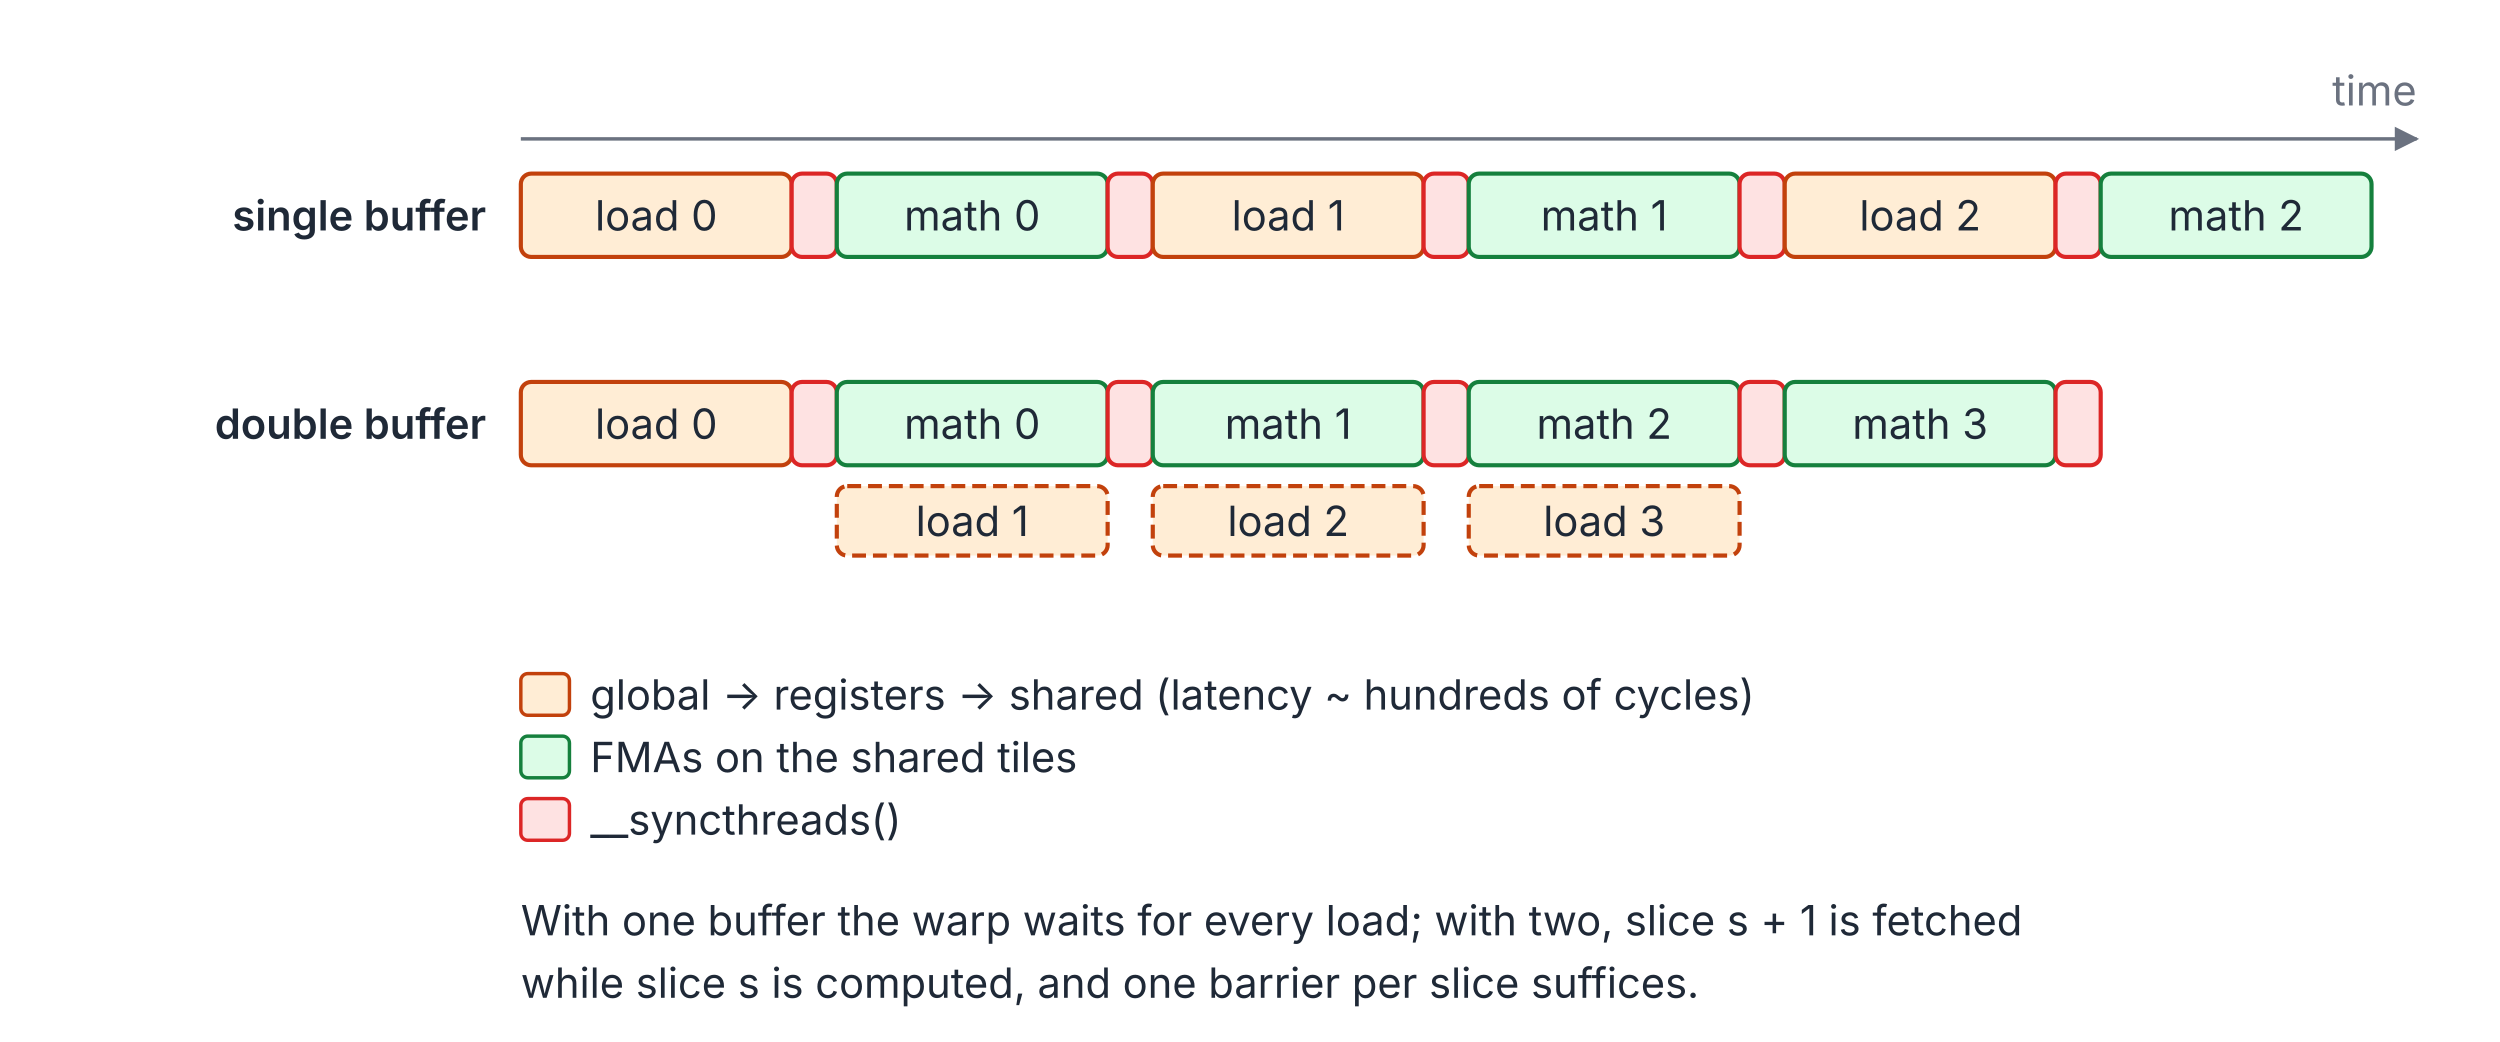
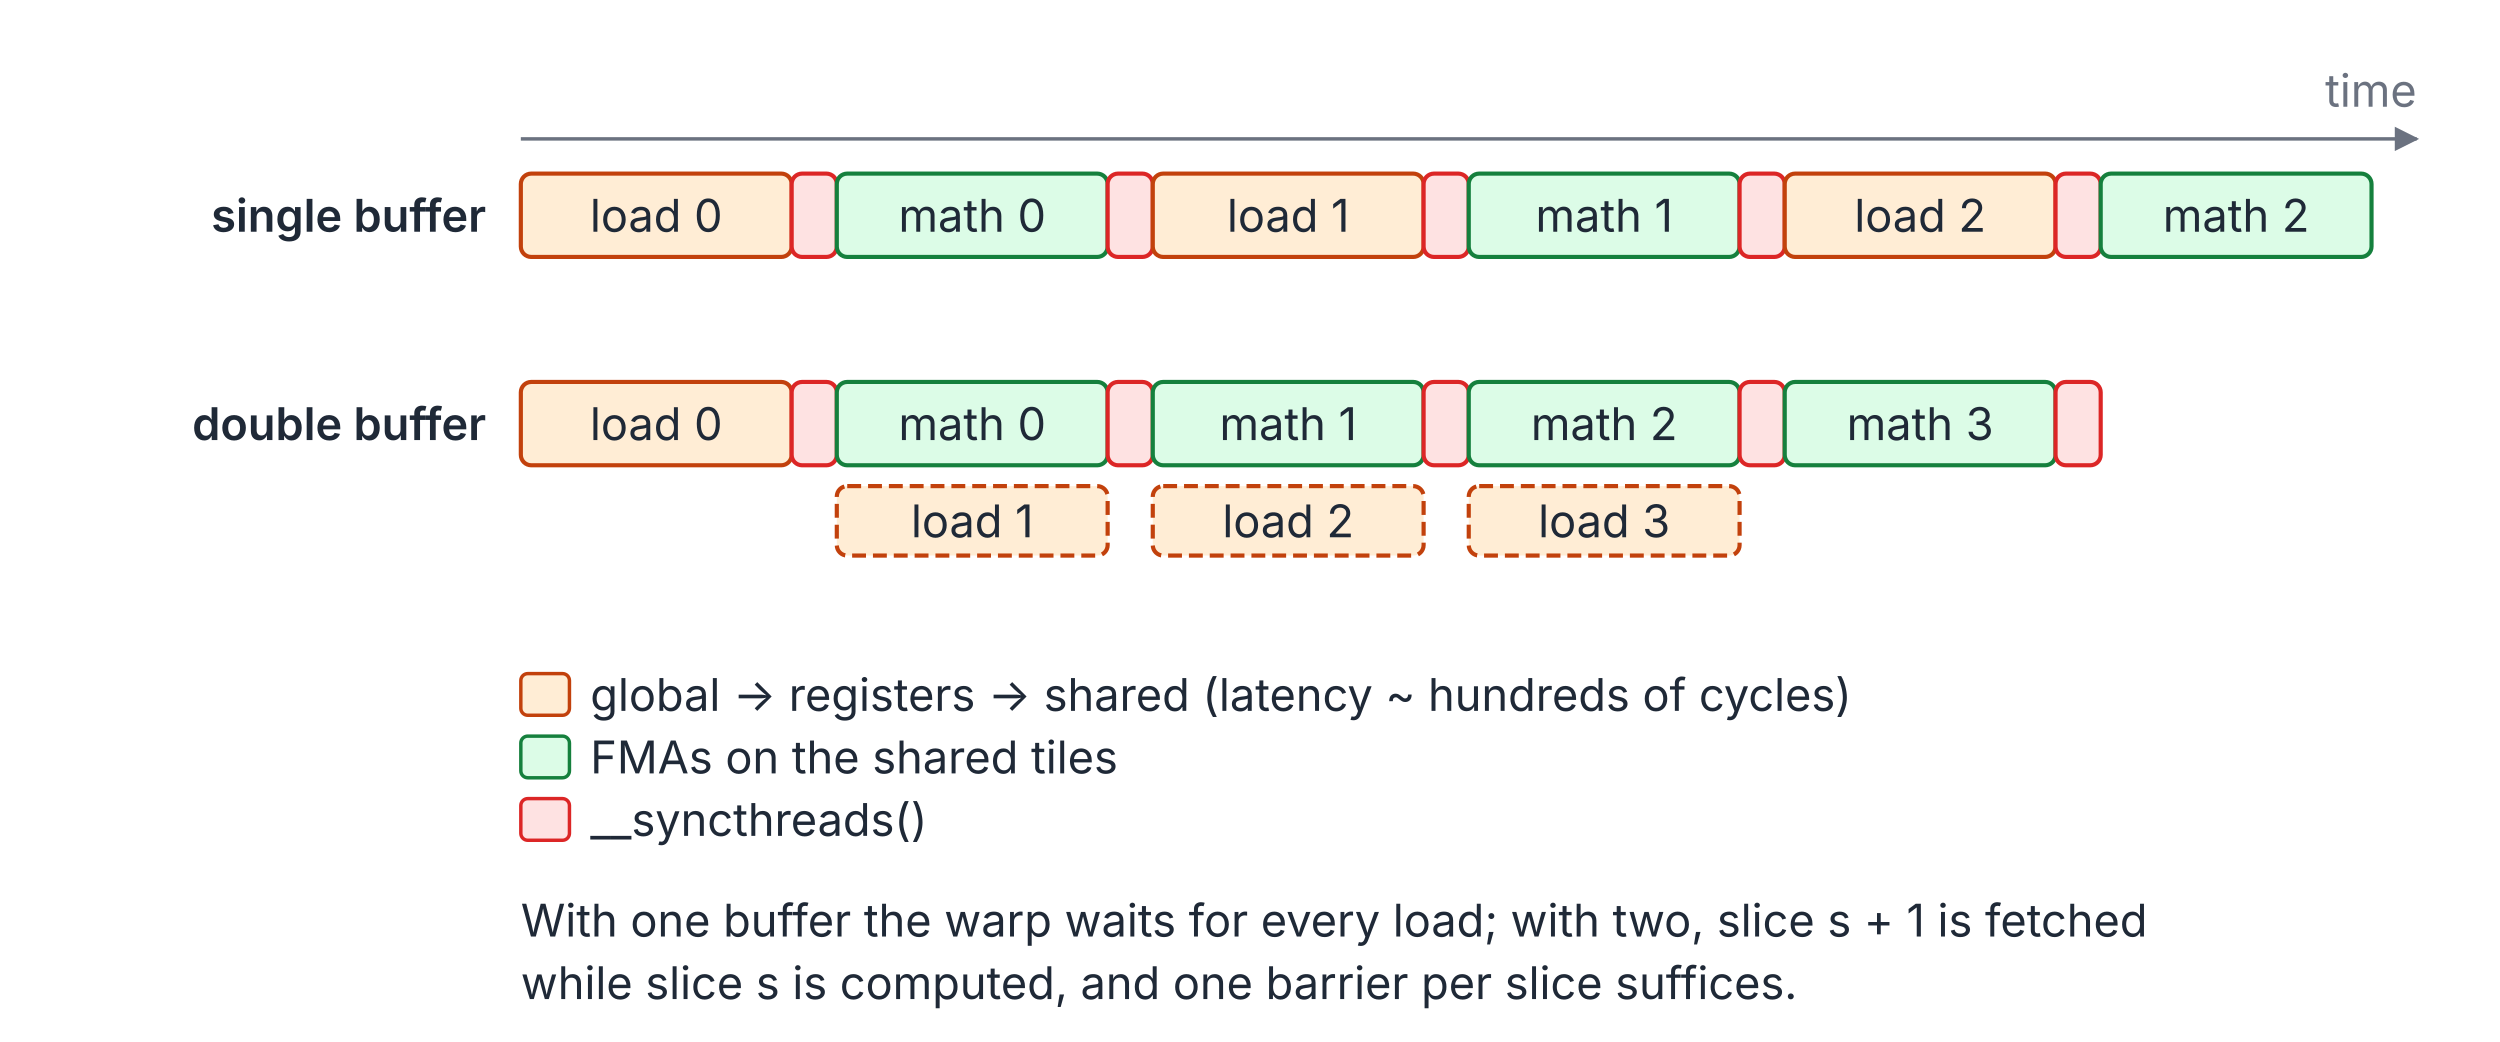
<svg xmlns="http://www.w3.org/2000/svg" viewBox="0 0 720 300" width="720" height="300" class="fig-svg" role="img">
-   <style>.fig-paper{fill:var(--fig-paper,#ffffff)}.fig-panel{fill:var(--fig-panel,#f8fafc)}.fig-none{fill:none}.s-ink{stroke:var(--fig-ink,#1f2937)}.t-ink{fill:var(--fig-ink,#1f2937)}.f-ink{fill:var(--fig-ink-soft,#f3f4f6)}.f-ink2{fill:var(--fig-ink-mid,#e5e7eb)}.k-ink{fill:var(--fig-ink,#1f2937)}.s-muted{stroke:var(--fig-muted,#6b7280)}.t-muted{fill:var(--fig-muted,#6b7280)}.f-muted{fill:var(--fig-muted-soft,#f9fafb)}.f-muted2{fill:var(--fig-muted-mid,#e5e7eb)}.k-muted{fill:var(--fig-muted,#6b7280)}.s-line{stroke:var(--fig-line,#9ca3af)}.t-line{fill:var(--fig-line,#9ca3af)}.f-line{fill:var(--fig-line-soft,#f3f4f6)}.f-line2{fill:var(--fig-line-mid,#d1d5db)}.k-line{fill:var(--fig-line,#9ca3af)}.s-a{stroke:var(--fig-a,#2563eb)}.t-a{fill:var(--fig-a,#2563eb)}.f-a{fill:var(--fig-a-soft,#dbeafe)}.f-a2{fill:var(--fig-a-mid,#93c5fd)}.k-a{fill:var(--fig-a,#2563eb)}.s-b{stroke:var(--fig-b,#c2410c)}.t-b{fill:var(--fig-b,#c2410c)}.f-b{fill:var(--fig-b-soft,#ffedd5)}.f-b2{fill:var(--fig-b-mid,#fdba74)}.k-b{fill:var(--fig-b,#c2410c)}.s-c{stroke:var(--fig-c,#15803d)}.t-c{fill:var(--fig-c,#15803d)}.f-c{fill:var(--fig-c-soft,#dcfce7)}.f-c2{fill:var(--fig-c-mid,#86efac)}.k-c{fill:var(--fig-c,#15803d)}.s-d{stroke:var(--fig-d,#7c3aed)}.t-d{fill:var(--fig-d,#7c3aed)}.f-d{fill:var(--fig-d-soft,#ede9fe)}.f-d2{fill:var(--fig-d-mid,#c4b5fd)}.k-d{fill:var(--fig-d,#7c3aed)}.s-hl{stroke:var(--fig-hl,#dc2626)}.t-hl{fill:var(--fig-hl,#dc2626)}.f-hl{fill:var(--fig-hl-soft,#fee2e2)}.f-hl2{fill:var(--fig-hl-mid,#fca5a5)}.k-hl{fill:var(--fig-hl,#dc2626)}.fig-txt{font-family:Inter,system-ui,-apple-system,'Segoe UI',sans-serif;font-size:14px}.fig-mono{font-family:'Ubuntu Mono',ui-monospace,Menlo,monospace;font-size:14px}.fig-small{font-size:12px}.fig-tiny{font-size:9.5px}.fig-big{font-size:16px}.fig-bold{font-weight:600}.fig-it{font-style:italic}</style>
+   <style>.fig-paper{fill:var(--fig-paper,#ffffff)}.fig-panel{fill:var(--fig-panel,#f8fafc)}.fig-none{fill:none}.s-ink{stroke:var(--fig-ink,#1f2937)}.t-ink{fill:var(--fig-ink,#1f2937)}.f-ink{fill:var(--fig-ink-soft,#f3f4f6)}.f-ink2{fill:var(--fig-ink-mid,#e5e7eb)}.k-ink{fill:var(--fig-ink,#1f2937)}.s-muted{stroke:var(--fig-muted,#6b7280)}.t-muted{fill:var(--fig-muted,#6b7280)}.f-muted{fill:var(--fig-muted-soft,#f9fafb)}.f-muted2{fill:var(--fig-muted-mid,#e5e7eb)}.k-muted{fill:var(--fig-muted,#6b7280)}.s-line{stroke:var(--fig-line,#9ca3af)}.t-line{fill:var(--fig-line,#9ca3af)}.f-line{fill:var(--fig-line-soft,#f3f4f6)}.f-line2{fill:var(--fig-line-mid,#d1d5db)}.k-line{fill:var(--fig-line,#9ca3af)}.s-a{stroke:var(--fig-a,#2563eb)}.t-a{fill:var(--fig-a,#2563eb)}.f-a{fill:var(--fig-a-soft,#dbeafe)}.f-a2{fill:var(--fig-a-mid,#93c5fd)}.k-a{fill:var(--fig-a,#2563eb)}.s-b{stroke:var(--fig-b,#c2410c)}.t-b{fill:var(--fig-b,#c2410c)}.f-b{fill:var(--fig-b-soft,#ffedd5)}.f-b2{fill:var(--fig-b-mid,#fdba74)}.k-b{fill:var(--fig-b,#c2410c)}.s-c{stroke:var(--fig-c,#15803d)}.t-c{fill:var(--fig-c,#15803d)}.f-c{fill:var(--fig-c-soft,#dcfce7)}.f-c2{fill:var(--fig-c-mid,#86efac)}.k-c{fill:var(--fig-c,#15803d)}.s-d{stroke:var(--fig-d,#7c3aed)}.t-d{fill:var(--fig-d,#7c3aed)}.f-d{fill:var(--fig-d-soft,#ede9fe)}.f-d2{fill:var(--fig-d-mid,#c4b5fd)}.k-d{fill:var(--fig-d,#7c3aed)}.s-hl{stroke:var(--fig-hl,#dc2626)}.t-hl{fill:var(--fig-hl,#dc2626)}.f-hl{fill:var(--fig-hl-soft,#fee2e2)}.f-hl2{fill:var(--fig-hl-mid,#fca5a5)}.k-hl{fill:var(--fig-hl,#dc2626)}.fig-txt{font-family:Inter,system-ui,-apple-system,'Segoe UI',sans-serif;font-size:15px}.fig-mono{font-family:'Ubuntu Mono',ui-monospace,Menlo,monospace;font-size:15px}.fig-small{font-size:13px}.fig-tiny{font-size:11px}.fig-big{font-size:17px}.fig-plate{fill:var(--fig-paper,#ffffff);fill-opacity:.92}.fig-bold{font-weight:600}.fig-it{font-style:italic}</style>
  <defs>
    <marker id="gemm-double-buffer-ah-ink" viewBox="0 0 10 10" refX="9" refY="5" markerWidth="7" markerHeight="7" orient="auto-start-reverse">
      <path d="M0,0 L10,5 L0,10 z" class="k-ink" />
    </marker>
    <marker id="gemm-double-buffer-ah-muted" viewBox="0 0 10 10" refX="9" refY="5" markerWidth="7" markerHeight="7" orient="auto-start-reverse">
      <path d="M0,0 L10,5 L0,10 z" class="k-muted" />
    </marker>
    <marker id="gemm-double-buffer-ah-a" viewBox="0 0 10 10" refX="9" refY="5" markerWidth="7" markerHeight="7" orient="auto-start-reverse">
      <path d="M0,0 L10,5 L0,10 z" class="k-a" />
    </marker>
    <marker id="gemm-double-buffer-ah-b" viewBox="0 0 10 10" refX="9" refY="5" markerWidth="7" markerHeight="7" orient="auto-start-reverse">
      <path d="M0,0 L10,5 L0,10 z" class="k-b" />
    </marker>
    <marker id="gemm-double-buffer-ah-c" viewBox="0 0 10 10" refX="9" refY="5" markerWidth="7" markerHeight="7" orient="auto-start-reverse">
      <path d="M0,0 L10,5 L0,10 z" class="k-c" />
    </marker>
    <marker id="gemm-double-buffer-ah-d" viewBox="0 0 10 10" refX="9" refY="5" markerWidth="7" markerHeight="7" orient="auto-start-reverse">
      <path d="M0,0 L10,5 L0,10 z" class="k-d" />
    </marker>
    <marker id="gemm-double-buffer-ah-hl" viewBox="0 0 10 10" refX="9" refY="5" markerWidth="7" markerHeight="7" orient="auto-start-reverse">
      <path d="M0,0 L10,5 L0,10 z" class="k-hl" />
    </marker>
  </defs>
  <rect x="0" y="0" width="720" height="300" class="fig-paper" />
  <text x="140" y="62" text-anchor="end" dominant-baseline="central" class="fig-txt t-ink fig-small fig-bold">single buffer</text>
  <rect x="150" y="50" width="78" height="24" rx="3" class="f-b s-b" stroke-width="1.2" />
  <text x="189" y="62" text-anchor="middle" dominant-baseline="central" class="fig-txt t-ink fig-small">load 0</text>
  <rect x="228" y="50" width="13" height="24" rx="3" class="f-hl s-hl" stroke-width="1.2" />
  <rect x="241" y="50" width="78" height="24" rx="3" class="f-c s-c" stroke-width="1.2" />
  <text x="280" y="62" text-anchor="middle" dominant-baseline="central" class="fig-txt t-ink fig-small">math 0</text>
  <rect x="319" y="50" width="13" height="24" rx="3" class="f-hl s-hl" stroke-width="1.2" />
  <rect x="332" y="50" width="78" height="24" rx="3" class="f-b s-b" stroke-width="1.2" />
  <text x="371" y="62" text-anchor="middle" dominant-baseline="central" class="fig-txt t-ink fig-small">load 1</text>
  <rect x="410" y="50" width="13" height="24" rx="3" class="f-hl s-hl" stroke-width="1.2" />
  <rect x="423" y="50" width="78" height="24" rx="3" class="f-c s-c" stroke-width="1.2" />
  <text x="462" y="62" text-anchor="middle" dominant-baseline="central" class="fig-txt t-ink fig-small">math 1</text>
  <rect x="501" y="50" width="13" height="24" rx="3" class="f-hl s-hl" stroke-width="1.2" />
  <rect x="514" y="50" width="78" height="24" rx="3" class="f-b s-b" stroke-width="1.2" />
  <text x="553" y="62" text-anchor="middle" dominant-baseline="central" class="fig-txt t-ink fig-small">load 2</text>
  <rect x="592" y="50" width="13" height="24" rx="3" class="f-hl s-hl" stroke-width="1.2" />
  <rect x="605" y="50" width="78" height="24" rx="3" class="f-c s-c" stroke-width="1.2" />
  <text x="644" y="62" text-anchor="middle" dominant-baseline="central" class="fig-txt t-ink fig-small">math 2</text>
  <text x="140" y="122" text-anchor="end" dominant-baseline="central" class="fig-txt t-ink fig-small fig-bold">double buffer</text>
  <rect x="150" y="110" width="78" height="24" rx="3" class="f-b s-b" stroke-width="1.2" />
  <text x="189" y="122" text-anchor="middle" dominant-baseline="central" class="fig-txt t-ink fig-small">load 0</text>
  <rect x="228" y="110" width="13" height="24" rx="3" class="f-hl s-hl" stroke-width="1.2" />
  <rect x="241" y="110" width="78" height="24" rx="3" class="f-c s-c" stroke-width="1.2" />
  <text x="280" y="122" text-anchor="middle" dominant-baseline="central" class="fig-txt t-ink fig-small">math 0</text>
  <rect x="319" y="110" width="13" height="24" rx="3" class="f-hl s-hl" stroke-width="1.2" />
  <rect x="332" y="110" width="78" height="24" rx="3" class="f-c s-c" stroke-width="1.2" />
  <text x="371" y="122" text-anchor="middle" dominant-baseline="central" class="fig-txt t-ink fig-small">math 1</text>
  <rect x="410" y="110" width="13" height="24" rx="3" class="f-hl s-hl" stroke-width="1.2" />
  <rect x="423" y="110" width="78" height="24" rx="3" class="f-c s-c" stroke-width="1.2" />
  <text x="462" y="122" text-anchor="middle" dominant-baseline="central" class="fig-txt t-ink fig-small">math 2</text>
  <rect x="501" y="110" width="13" height="24" rx="3" class="f-hl s-hl" stroke-width="1.2" />
  <rect x="514" y="110" width="78" height="24" rx="3" class="f-c s-c" stroke-width="1.2" />
  <text x="553" y="122" text-anchor="middle" dominant-baseline="central" class="fig-txt t-ink fig-small">math 3</text>
  <rect x="592" y="110" width="13" height="24" rx="3" class="f-hl s-hl" stroke-width="1.2" />
  <rect x="241" y="140" width="78" height="20" rx="3" class="f-b s-b" stroke-width="1.2" stroke-dasharray="4 2" />
  <text x="280" y="150" text-anchor="middle" dominant-baseline="central" class="fig-txt t-ink fig-small">load 1</text>
  <rect x="332" y="140" width="78" height="20" rx="3" class="f-b s-b" stroke-width="1.2" stroke-dasharray="4 2" />
  <text x="371" y="150" text-anchor="middle" dominant-baseline="central" class="fig-txt t-ink fig-small">load 2</text>
  <rect x="423" y="140" width="78" height="20" rx="3" class="f-b s-b" stroke-width="1.2" stroke-dasharray="4 2" />
  <text x="462" y="150" text-anchor="middle" dominant-baseline="central" class="fig-txt t-ink fig-small">load 3</text>
  <line x1="150" y1="40" x2="696" y2="40" class="s-muted" stroke-width="1" marker-end="url(#gemm-double-buffer-ah-muted)" />
  <text x="696" y="26" text-anchor="end" dominant-baseline="central" class="fig-txt t-muted fig-small">time</text>
  <rect x="150" y="194" width="14" height="12" rx="2" class="f-b s-b" stroke-width="1" />
  <text x="170" y="200" text-anchor="start" dominant-baseline="central" class="fig-txt t-ink fig-small">global → registers → shared (latency ~ hundreds of cycles)</text>
  <rect x="150" y="212" width="14" height="12" rx="2" class="f-c s-c" stroke-width="1" />
  <text x="170" y="218" text-anchor="start" dominant-baseline="central" class="fig-txt t-ink fig-small">FMAs on the shared tiles</text>
  <rect x="150" y="230" width="14" height="12" rx="2" class="f-hl s-hl" stroke-width="1" />
  <text x="170" y="236" text-anchor="start" dominant-baseline="central" class="fig-txt t-ink fig-small">__syncthreads()</text>
  <text x="150" y="265" text-anchor="start" dominant-baseline="central" class="fig-txt t-ink fig-small">With one buffer the warp waits for every load; with two, slice s + 1 is fetched</text>
  <text x="150" y="283" text-anchor="start" dominant-baseline="central" class="fig-txt t-ink fig-small">while slice s is computed, and one barrier per slice suffices.</text>
</svg>
